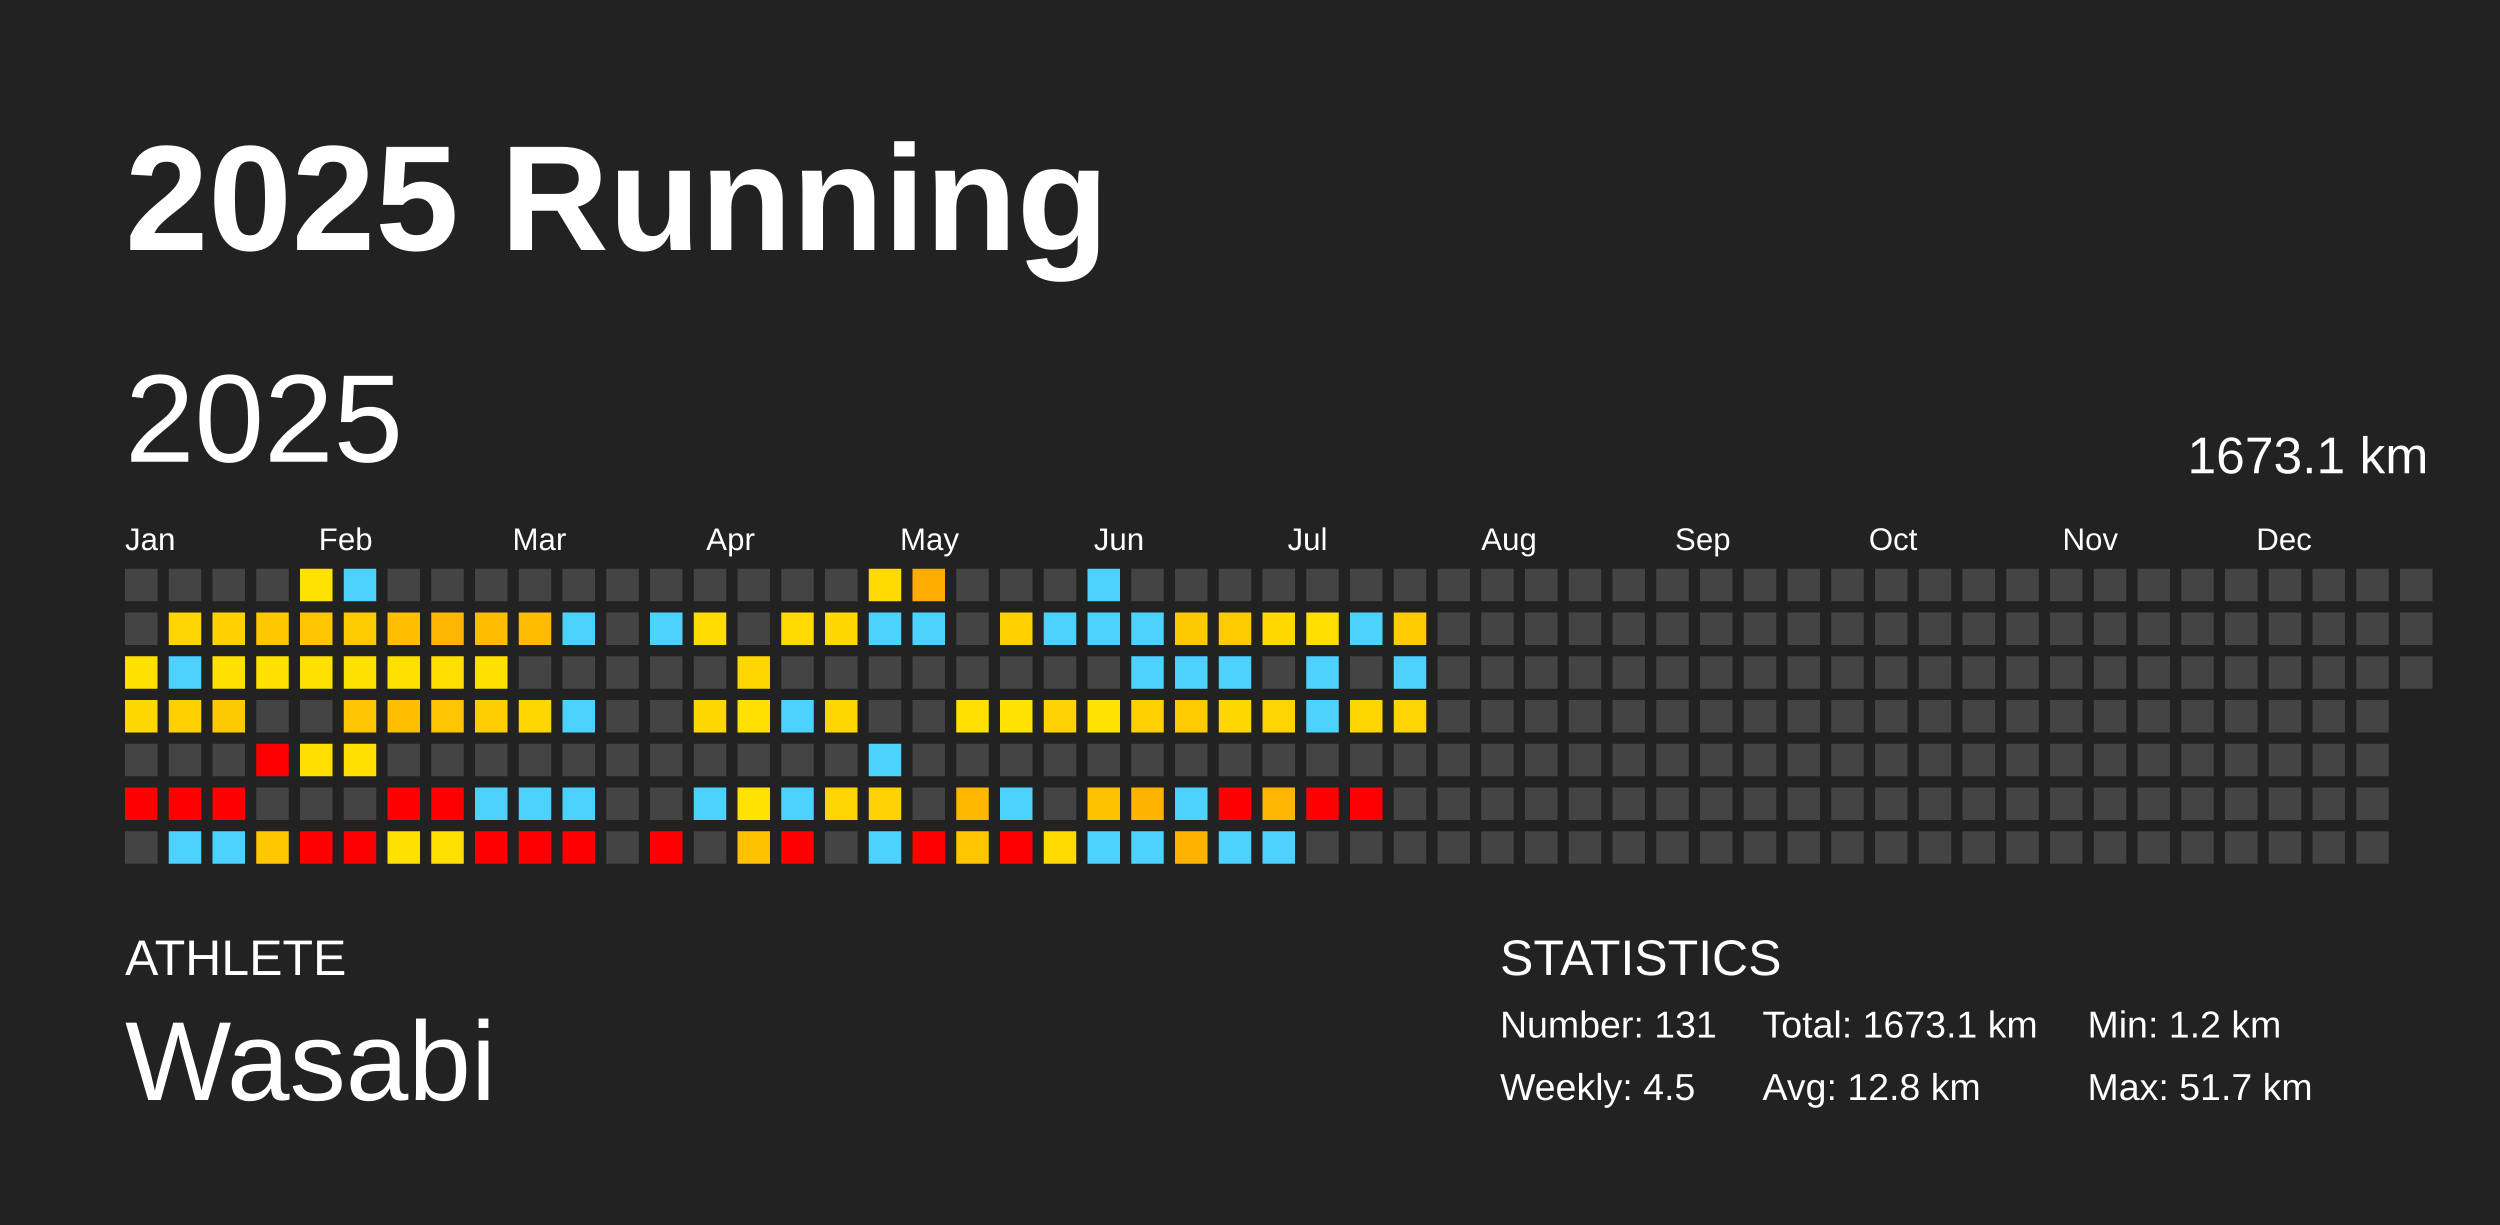
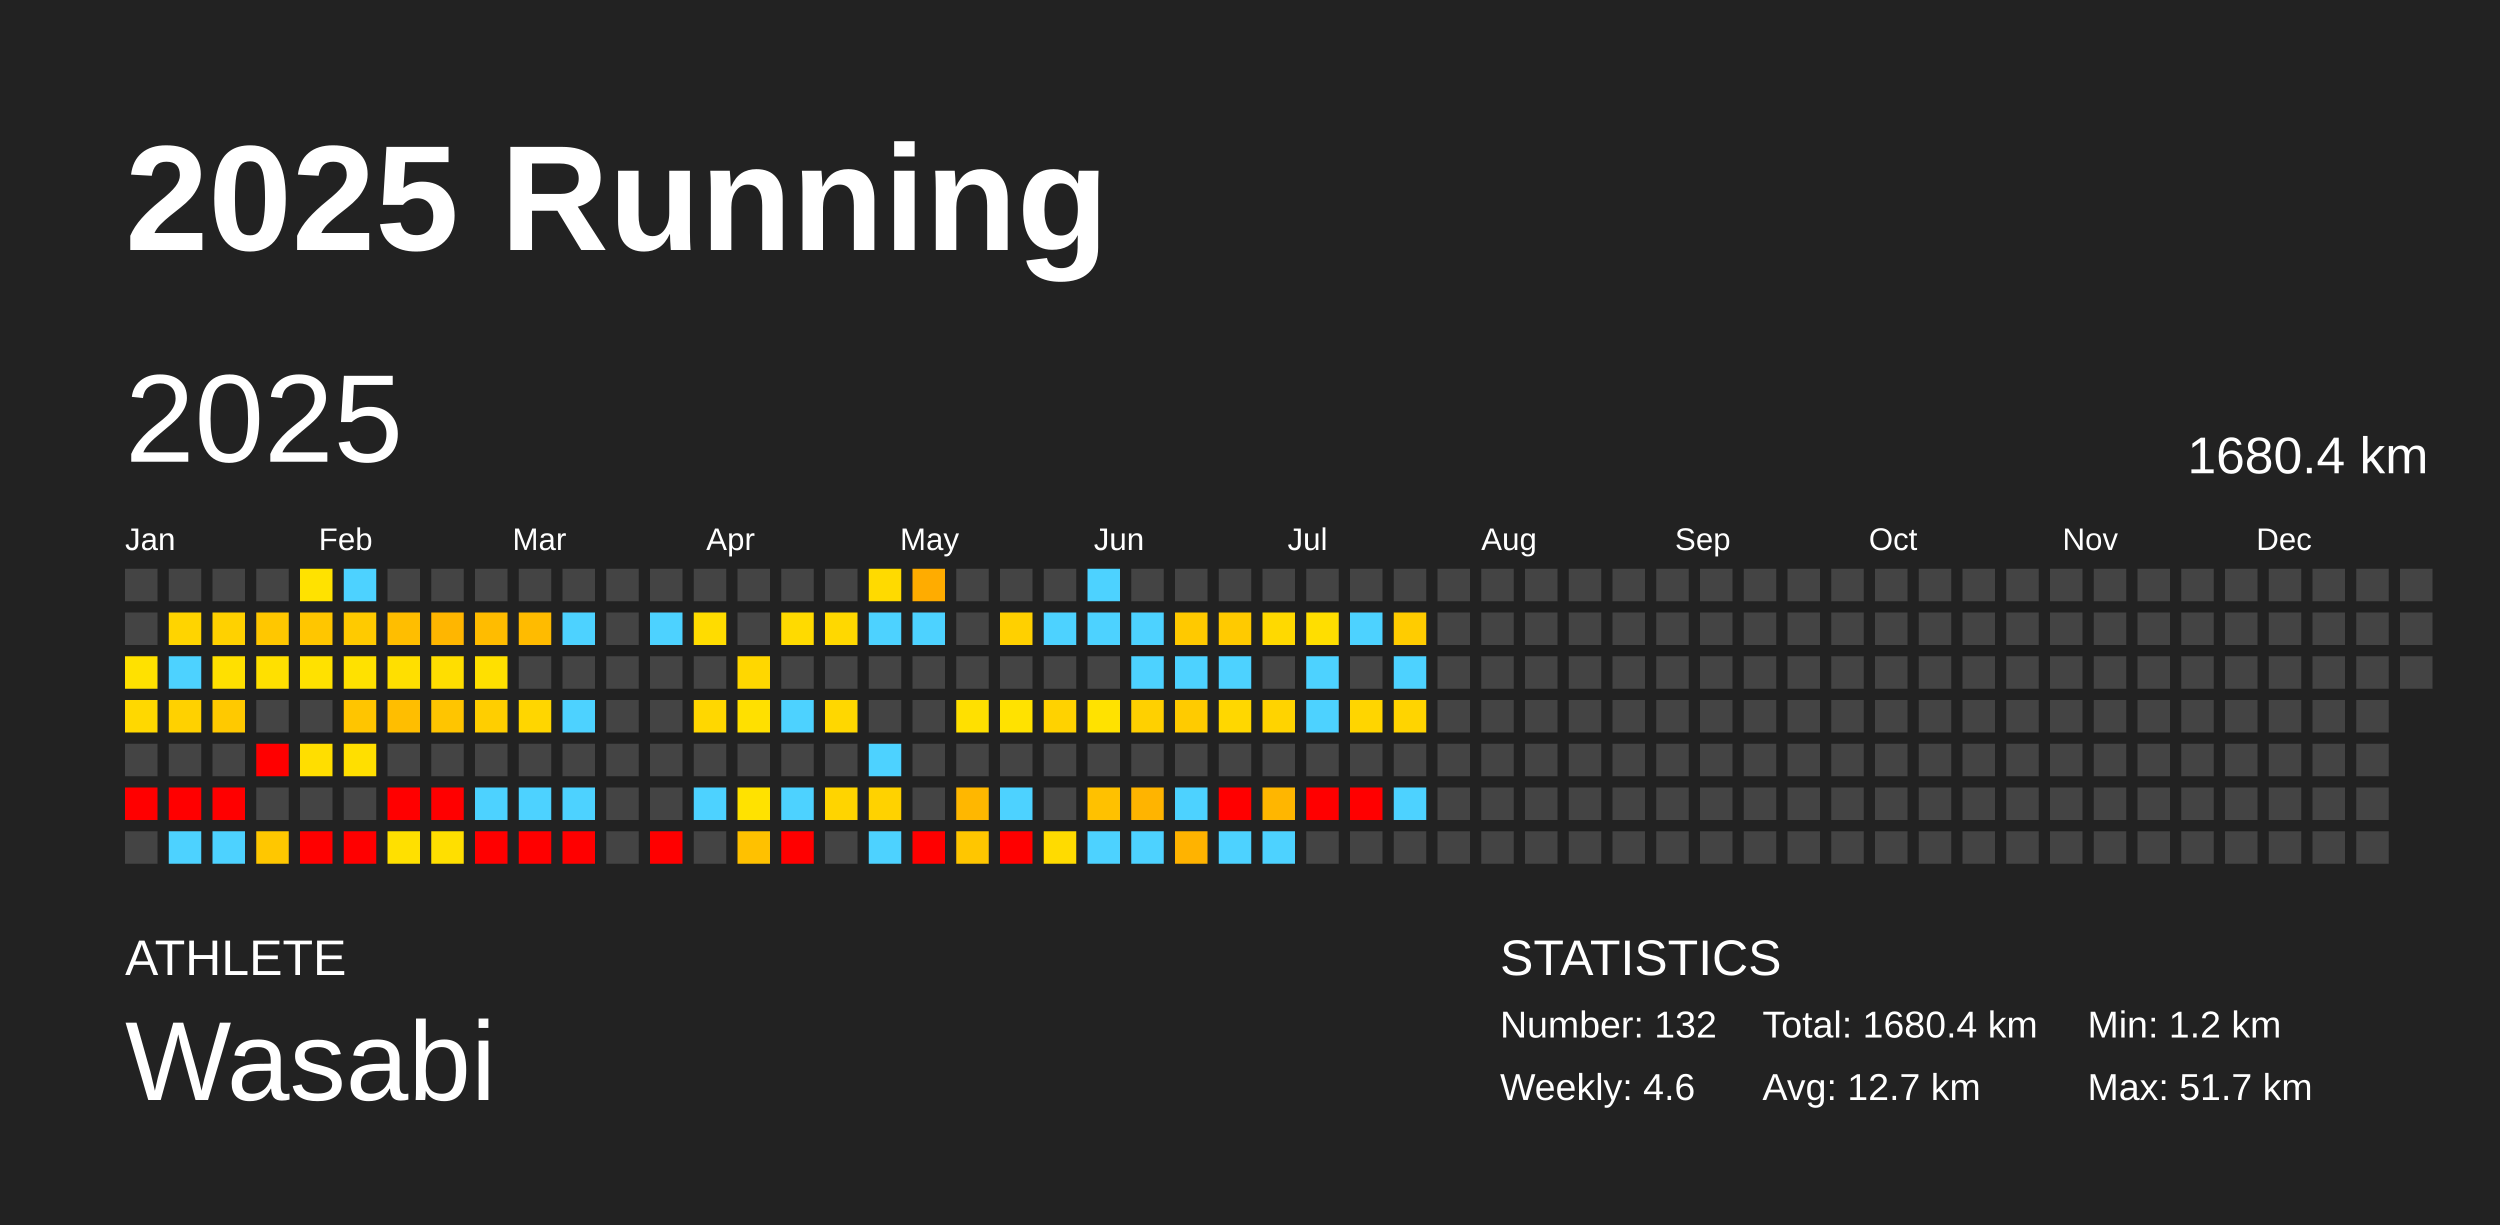
<svg xmlns="http://www.w3.org/2000/svg" baseProfile="full" height="98mm" version="1.1" viewBox="0,0,200,98" width="200mm">
  <defs />
  <rect fill="#222222" height="98" width="200" x="0" y="0" />
  <text fill="#FFFFFF" style="font-size:12px; font-family:Arial; font-weight:bold;" x="10" y="20">2025 Running</text>
  <text fill="#FFFFFF" style="font-size:4px; font-family:Arial" x="10" y="78">ATHLETE</text>
  <text fill="#FFFFFF" style="font-size:9px; font-family:Arial" x="10" y="88">Wasabi</text>
  <text fill="#FFFFFF" style="font-size:4px; font-family:Arial" x="120" y="78">STATISTICS</text>
-   <text fill="#FFFFFF" style="font-size:3px; font-family:Arial" x="120" y="83">Number: 131</text>
-   <text fill="#FFFFFF" style="font-size:3px; font-family:Arial" x="120" y="88">Weekly: 4.5</text>
-   <text fill="#FFFFFF" style="font-size:3px; font-family:Arial" x="141" y="83">Total: 1673.1 km</text>
-   <text fill="#FFFFFF" style="font-size:3px; font-family:Arial" x="141" y="88">Avg: 12.8 km</text>
+   <text fill="#FFFFFF" style="font-size:3px; font-family:Arial" x="120" y="83">Number: 132</text>
+   <text fill="#FFFFFF" style="font-size:3px; font-family:Arial" x="120" y="88">Weekly: 4.6</text>
+   <text fill="#FFFFFF" style="font-size:3px; font-family:Arial" x="141" y="83">Total: 1680.4 km</text>
+   <text fill="#FFFFFF" style="font-size:3px; font-family:Arial" x="141" y="88">Avg: 12.7 km</text>
  <text fill="#FFFFFF" style="font-size:3px; font-family:Arial" x="167" y="83">Min: 1.2 km</text>
  <text fill="#FFFFFF" style="font-size:3px; font-family:Arial" x="167" y="88">Max: 51.7 km</text>
  <text dominant-baseline="hanging" fill="#FFFFFF" style="font-size:10.0px; font-family:Arial;" x="10" y="30">2025</text>
-   <text dominant-baseline="hanging" fill="#FFFFFF" style="font-size:4.125px; font-family:Arial;" x="175" y="35">1673.1 km</text>
+   <text dominant-baseline="hanging" fill="#FFFFFF" style="font-size:4.125px; font-family:Arial;" x="175" y="35">1680.4 km</text>
  <text fill="#FFFFFF" style="font-size:2.5px; font-family:Arial" x="10.0" y="44">Jan</text>
  <text fill="#FFFFFF" style="font-size:2.5px; font-family:Arial" x="25.5" y="44">Feb</text>
  <text fill="#FFFFFF" style="font-size:2.5px; font-family:Arial" x="41.0" y="44">Mar</text>
  <text fill="#FFFFFF" style="font-size:2.5px; font-family:Arial" x="56.5" y="44">Apr</text>
  <text fill="#FFFFFF" style="font-size:2.5px; font-family:Arial" x="72.0" y="44">May</text>
  <text fill="#FFFFFF" style="font-size:2.5px; font-family:Arial" x="87.5" y="44">Jun</text>
  <text fill="#FFFFFF" style="font-size:2.5px; font-family:Arial" x="103.0" y="44">Jul</text>
  <text fill="#FFFFFF" style="font-size:2.5px; font-family:Arial" x="118.5" y="44">Aug</text>
  <text fill="#FFFFFF" style="font-size:2.5px; font-family:Arial" x="134.0" y="44">Sep</text>
  <text fill="#FFFFFF" style="font-size:2.5px; font-family:Arial" x="149.5" y="44">Oct</text>
  <text fill="#FFFFFF" style="font-size:2.5px; font-family:Arial" x="165.0" y="44">Nov</text>
  <text fill="#FFFFFF" style="font-size:2.5px; font-family:Arial" x="180.5" y="44">Dec</text>
  <rect fill="#444444" height="2.6" width="2.6" x="10.0" y="45.5" />
  <rect fill="#444444" height="2.6" width="2.6" x="10.0" y="49.0" />
  <rect fill="#ffe100" height="2.6" width="2.6" x="10.0" y="52.5" />
  <rect fill="#ffd800" height="2.6" width="2.6" x="10.0" y="56.0" />
  <rect fill="#444444" height="2.6" width="2.6" x="10.0" y="59.5" />
  <rect fill="red" height="2.6" width="2.6" x="10.0" y="63.0" />
  <rect fill="#444444" height="2.6" width="2.6" x="10.0" y="66.5" />
  <rect fill="#444444" height="2.6" width="2.6" x="13.5" y="45.5" />
  <rect fill="#ffd400" height="2.6" width="2.6" x="13.5" y="49.0" />
  <rect fill="#4dd2ff" height="2.6" width="2.6" x="13.5" y="52.5" />
  <rect fill="#ffd100" height="2.6" width="2.6" x="13.5" y="56.0" />
  <rect fill="#444444" height="2.6" width="2.6" x="13.5" y="59.5" />
  <rect fill="red" height="2.6" width="2.6" x="13.5" y="63.0" />
  <rect fill="#4dd2ff" height="2.6" width="2.6" x="13.5" y="66.5" />
  <rect fill="#444444" height="2.6" width="2.6" x="17.0" y="45.5" />
  <rect fill="#ffd100" height="2.6" width="2.6" x="17.0" y="49.0" />
  <rect fill="#ffe000" height="2.6" width="2.6" x="17.0" y="52.5" />
  <rect fill="#ffc900" height="2.6" width="2.6" x="17.0" y="56.0" />
  <rect fill="#444444" height="2.6" width="2.6" x="17.0" y="59.5" />
  <rect fill="red" height="2.6" width="2.6" x="17.0" y="63.0" />
  <rect fill="#4dd2ff" height="2.6" width="2.6" x="17.0" y="66.5" />
  <rect fill="#444444" height="2.6" width="2.6" x="20.5" y="45.5" />
  <rect fill="#ffc700" height="2.6" width="2.6" x="20.5" y="49.0" />
  <rect fill="#ffe000" height="2.6" width="2.6" x="20.5" y="52.5" />
  <rect fill="#444444" height="2.6" width="2.6" x="20.5" y="56.0" />
  <rect fill="red" height="2.6" width="2.6" x="20.5" y="59.5" />
  <rect fill="#444444" height="2.6" width="2.6" x="20.5" y="63.0" />
  <rect fill="#ffc700" height="2.6" width="2.6" x="20.5" y="66.5" />
  <rect fill="#ffe200" height="2.6" width="2.6" x="24.0" y="45.5" />
  <rect fill="#ffc600" height="2.6" width="2.6" x="24.0" y="49.0" />
  <rect fill="#ffe100" height="2.6" width="2.6" x="24.0" y="52.5" />
  <rect fill="#444444" height="2.6" width="2.6" x="24.0" y="56.0" />
  <rect fill="#ffde00" height="2.6" width="2.6" x="24.0" y="59.5" />
  <rect fill="#444444" height="2.6" width="2.6" x="24.0" y="63.0" />
  <rect fill="red" height="2.6" width="2.6" x="24.0" y="66.5" />
  <rect fill="#4dd2ff" height="2.6" width="2.6" x="27.5" y="45.5" />
  <rect fill="#ffca00" height="2.6" width="2.6" x="27.5" y="49.0" />
  <rect fill="#ffe100" height="2.6" width="2.6" x="27.5" y="52.5" />
  <rect fill="#ffc500" height="2.6" width="2.6" x="27.5" y="56.0" />
  <rect fill="#ffdf00" height="2.6" width="2.6" x="27.5" y="59.5" />
  <rect fill="#444444" height="2.6" width="2.6" x="27.5" y="63.0" />
  <rect fill="red" height="2.6" width="2.6" x="27.5" y="66.5" />
  <rect fill="#444444" height="2.6" width="2.6" x="31.0" y="45.5" />
  <rect fill="#ffbe00" height="2.6" width="2.6" x="31.0" y="49.0" />
  <rect fill="#ffdf00" height="2.6" width="2.6" x="31.0" y="52.5" />
  <rect fill="#ffbe00" height="2.6" width="2.6" x="31.0" y="56.0" />
  <rect fill="#444444" height="2.6" width="2.6" x="31.0" y="59.5" />
  <rect fill="red" height="2.6" width="2.6" x="31.0" y="63.0" />
  <rect fill="#ffe000" height="2.6" width="2.6" x="31.0" y="66.5" />
  <rect fill="#444444" height="2.6" width="2.6" x="34.5" y="45.5" />
  <rect fill="#ffb600" height="2.6" width="2.6" x="34.5" y="49.0" />
  <rect fill="#ffde00" height="2.6" width="2.6" x="34.5" y="52.5" />
  <rect fill="#ffc500" height="2.6" width="2.6" x="34.5" y="56.0" />
  <rect fill="#444444" height="2.6" width="2.6" x="34.5" y="59.5" />
  <rect fill="red" height="2.6" width="2.6" x="34.5" y="63.0" />
  <rect fill="#ffdf00" height="2.6" width="2.6" x="34.5" y="66.5" />
  <rect fill="#444444" height="2.6" width="2.6" x="38.0" y="45.5" />
  <rect fill="#ffbc00" height="2.6" width="2.6" x="38.0" y="49.0" />
  <rect fill="#ffe000" height="2.6" width="2.6" x="38.0" y="52.5" />
  <rect fill="#ffce00" height="2.6" width="2.6" x="38.0" y="56.0" />
  <rect fill="#444444" height="2.6" width="2.6" x="38.0" y="59.5" />
  <rect fill="#4dd2ff" height="2.6" width="2.6" x="38.0" y="63.0" />
  <rect fill="red" height="2.6" width="2.6" x="38.0" y="66.5" />
  <rect fill="#444444" height="2.6" width="2.6" x="41.5" y="45.5" />
  <rect fill="#ffbb00" height="2.6" width="2.6" x="41.5" y="49.0" />
  <rect fill="#444444" height="2.6" width="2.6" x="41.5" y="52.5" />
  <rect fill="#ffd600" height="2.6" width="2.6" x="41.5" y="56.0" />
  <rect fill="#444444" height="2.6" width="2.6" x="41.5" y="59.5" />
  <rect fill="#4dd2ff" height="2.6" width="2.6" x="41.5" y="63.0" />
  <rect fill="red" height="2.6" width="2.6" x="41.5" y="66.5" />
  <rect fill="#444444" height="2.6" width="2.6" x="45.0" y="45.5" />
  <rect fill="#4dd2ff" height="2.6" width="2.6" x="45.0" y="49.0" />
  <rect fill="#444444" height="2.6" width="2.6" x="45.0" y="52.5" />
  <rect fill="#4dd2ff" height="2.6" width="2.6" x="45.0" y="56.0" />
  <rect fill="#444444" height="2.6" width="2.6" x="45.0" y="59.5" />
  <rect fill="#4dd2ff" height="2.6" width="2.6" x="45.0" y="63.0" />
  <rect fill="red" height="2.6" width="2.6" x="45.0" y="66.5" />
  <rect fill="#444444" height="2.6" width="2.6" x="48.5" y="45.5" />
  <rect fill="#444444" height="2.6" width="2.6" x="48.5" y="49.0" />
  <rect fill="#444444" height="2.6" width="2.6" x="48.5" y="52.5" />
  <rect fill="#444444" height="2.6" width="2.6" x="48.5" y="56.0" />
  <rect fill="#444444" height="2.6" width="2.6" x="48.5" y="59.5" />
  <rect fill="#444444" height="2.6" width="2.6" x="48.5" y="63.0" />
  <rect fill="#444444" height="2.6" width="2.6" x="48.5" y="66.5" />
  <rect fill="#444444" height="2.6" width="2.6" x="52.0" y="45.5" />
  <rect fill="#4dd2ff" height="2.6" width="2.6" x="52.0" y="49.0" />
  <rect fill="#444444" height="2.6" width="2.6" x="52.0" y="52.5" />
  <rect fill="#444444" height="2.6" width="2.6" x="52.0" y="56.0" />
  <rect fill="#444444" height="2.6" width="2.6" x="52.0" y="59.5" />
  <rect fill="#444444" height="2.6" width="2.6" x="52.0" y="63.0" />
  <rect fill="red" height="2.6" width="2.6" x="52.0" y="66.5" />
  <rect fill="#444444" height="2.6" width="2.6" x="55.5" y="45.5" />
  <rect fill="#ffdc00" height="2.6" width="2.6" x="55.5" y="49.0" />
  <rect fill="#444444" height="2.6" width="2.6" x="55.5" y="52.5" />
  <rect fill="#ffd700" height="2.6" width="2.6" x="55.5" y="56.0" />
  <rect fill="#444444" height="2.6" width="2.6" x="55.5" y="59.5" />
  <rect fill="#4dd2ff" height="2.6" width="2.6" x="55.5" y="63.0" />
  <rect fill="#444444" height="2.6" width="2.6" x="55.5" y="66.5" />
  <rect fill="#444444" height="2.6" width="2.6" x="59.0" y="45.5" />
  <rect fill="#444444" height="2.6" width="2.6" x="59.0" y="49.0" />
  <rect fill="#ffd700" height="2.6" width="2.6" x="59.0" y="52.5" />
  <rect fill="#ffe000" height="2.6" width="2.6" x="59.0" y="56.0" />
  <rect fill="#444444" height="2.6" width="2.6" x="59.0" y="59.5" />
  <rect fill="#ffe200" height="2.6" width="2.6" x="59.0" y="63.0" />
  <rect fill="#ffc100" height="2.6" width="2.6" x="59.0" y="66.5" />
  <rect fill="#444444" height="2.6" width="2.6" x="62.5" y="45.5" />
  <rect fill="#ffda00" height="2.6" width="2.6" x="62.5" y="49.0" />
  <rect fill="#444444" height="2.6" width="2.6" x="62.5" y="52.5" />
  <rect fill="#4dd2ff" height="2.6" width="2.6" x="62.5" y="56.0" />
  <rect fill="#444444" height="2.6" width="2.6" x="62.5" y="59.5" />
  <rect fill="#4dd2ff" height="2.6" width="2.6" x="62.5" y="63.0" />
  <rect fill="red" height="2.6" width="2.6" x="62.5" y="66.5" />
  <rect fill="#444444" height="2.6" width="2.6" x="66.0" y="45.5" />
  <rect fill="#ffd800" height="2.6" width="2.6" x="66.0" y="49.0" />
  <rect fill="#444444" height="2.6" width="2.6" x="66.0" y="52.5" />
  <rect fill="#ffd700" height="2.6" width="2.6" x="66.0" y="56.0" />
  <rect fill="#444444" height="2.6" width="2.6" x="66.0" y="59.5" />
  <rect fill="#ffd400" height="2.6" width="2.6" x="66.0" y="63.0" />
  <rect fill="#444444" height="2.6" width="2.6" x="66.0" y="66.5" />
  <rect fill="#ffda00" height="2.6" width="2.6" x="69.5" y="45.5" />
  <rect fill="#4dd2ff" height="2.6" width="2.6" x="69.5" y="49.0" />
  <rect fill="#444444" height="2.6" width="2.6" x="69.5" y="52.5" />
  <rect fill="#444444" height="2.6" width="2.6" x="69.5" y="56.0" />
  <rect fill="#4dd2ff" height="2.6" width="2.6" x="69.5" y="59.5" />
  <rect fill="#ffd200" height="2.6" width="2.6" x="69.5" y="63.0" />
  <rect fill="#4dd2ff" height="2.6" width="2.6" x="69.5" y="66.5" />
  <rect fill="#ffac00" height="2.6" width="2.6" x="73.0" y="45.5" />
  <rect fill="#4dd2ff" height="2.6" width="2.6" x="73.0" y="49.0" />
  <rect fill="#444444" height="2.6" width="2.6" x="73.0" y="52.5" />
  <rect fill="#444444" height="2.6" width="2.6" x="73.0" y="56.0" />
  <rect fill="#444444" height="2.6" width="2.6" x="73.0" y="59.5" />
  <rect fill="#444444" height="2.6" width="2.6" x="73.0" y="63.0" />
  <rect fill="red" height="2.6" width="2.6" x="73.0" y="66.5" />
  <rect fill="#444444" height="2.6" width="2.6" x="76.5" y="45.5" />
  <rect fill="#444444" height="2.6" width="2.6" x="76.5" y="49.0" />
  <rect fill="#444444" height="2.6" width="2.6" x="76.5" y="52.5" />
  <rect fill="#ffe000" height="2.6" width="2.6" x="76.5" y="56.0" />
  <rect fill="#444444" height="2.6" width="2.6" x="76.5" y="59.5" />
  <rect fill="#ffb700" height="2.6" width="2.6" x="76.5" y="63.0" />
  <rect fill="#ffc600" height="2.6" width="2.6" x="76.5" y="66.5" />
  <rect fill="#444444" height="2.6" width="2.6" x="80.0" y="45.5" />
  <rect fill="#ffd000" height="2.6" width="2.6" x="80.0" y="49.0" />
  <rect fill="#444444" height="2.6" width="2.6" x="80.0" y="52.5" />
  <rect fill="#ffe200" height="2.6" width="2.6" x="80.0" y="56.0" />
  <rect fill="#444444" height="2.6" width="2.6" x="80.0" y="59.5" />
  <rect fill="#4dd2ff" height="2.6" width="2.6" x="80.0" y="63.0" />
  <rect fill="red" height="2.6" width="2.6" x="80.0" y="66.5" />
  <rect fill="#444444" height="2.6" width="2.6" x="83.5" y="45.5" />
  <rect fill="#4dd2ff" height="2.6" width="2.6" x="83.5" y="49.0" />
  <rect fill="#444444" height="2.6" width="2.6" x="83.5" y="52.5" />
  <rect fill="#ffd200" height="2.6" width="2.6" x="83.5" y="56.0" />
  <rect fill="#444444" height="2.6" width="2.6" x="83.5" y="59.5" />
  <rect fill="#444444" height="2.6" width="2.6" x="83.5" y="63.0" />
  <rect fill="#ffdb00" height="2.6" width="2.6" x="83.5" y="66.5" />
  <rect fill="#4dd2ff" height="2.6" width="2.6" x="87.0" y="45.5" />
  <rect fill="#4dd2ff" height="2.6" width="2.6" x="87.0" y="49.0" />
  <rect fill="#444444" height="2.6" width="2.6" x="87.0" y="52.5" />
  <rect fill="#ffe200" height="2.6" width="2.6" x="87.0" y="56.0" />
  <rect fill="#444444" height="2.6" width="2.6" x="87.0" y="59.5" />
  <rect fill="#ffc100" height="2.6" width="2.6" x="87.0" y="63.0" />
  <rect fill="#4dd2ff" height="2.6" width="2.6" x="87.0" y="66.5" />
  <rect fill="#444444" height="2.6" width="2.6" x="90.5" y="45.5" />
  <rect fill="#4dd2ff" height="2.6" width="2.6" x="90.5" y="49.0" />
  <rect fill="#4dd2ff" height="2.6" width="2.6" x="90.5" y="52.5" />
  <rect fill="#ffd000" height="2.6" width="2.6" x="90.5" y="56.0" />
  <rect fill="#444444" height="2.6" width="2.6" x="90.5" y="59.5" />
  <rect fill="#ffb400" height="2.6" width="2.6" x="90.5" y="63.0" />
  <rect fill="#4dd2ff" height="2.6" width="2.6" x="90.5" y="66.5" />
  <rect fill="#444444" height="2.6" width="2.6" x="94.0" y="45.5" />
  <rect fill="#ffc900" height="2.6" width="2.6" x="94.0" y="49.0" />
  <rect fill="#4dd2ff" height="2.6" width="2.6" x="94.0" y="52.5" />
  <rect fill="#ffcb00" height="2.6" width="2.6" x="94.0" y="56.0" />
  <rect fill="#444444" height="2.6" width="2.6" x="94.0" y="59.5" />
  <rect fill="#4dd2ff" height="2.6" width="2.6" x="94.0" y="63.0" />
  <rect fill="#ffb300" height="2.6" width="2.6" x="94.0" y="66.5" />
  <rect fill="#444444" height="2.6" width="2.6" x="97.5" y="45.5" />
  <rect fill="#ffca00" height="2.6" width="2.6" x="97.5" y="49.0" />
  <rect fill="#4dd2ff" height="2.6" width="2.6" x="97.5" y="52.5" />
  <rect fill="#ffd700" height="2.6" width="2.6" x="97.5" y="56.0" />
  <rect fill="#444444" height="2.6" width="2.6" x="97.5" y="59.5" />
  <rect fill="red" height="2.6" width="2.6" x="97.5" y="63.0" />
  <rect fill="#4dd2ff" height="2.6" width="2.6" x="97.5" y="66.5" />
  <rect fill="#444444" height="2.6" width="2.6" x="101.0" y="45.5" />
  <rect fill="#ffd900" height="2.6" width="2.6" x="101.0" y="49.0" />
  <rect fill="#444444" height="2.6" width="2.6" x="101.0" y="52.5" />
  <rect fill="#ffd300" height="2.6" width="2.6" x="101.0" y="56.0" />
  <rect fill="#444444" height="2.6" width="2.6" x="101.0" y="59.5" />
  <rect fill="#ffb600" height="2.6" width="2.6" x="101.0" y="63.0" />
  <rect fill="#4dd2ff" height="2.6" width="2.6" x="101.0" y="66.5" />
  <rect fill="#444444" height="2.6" width="2.6" x="104.5" y="45.5" />
  <rect fill="#ffde00" height="2.6" width="2.6" x="104.5" y="49.0" />
  <rect fill="#4dd2ff" height="2.6" width="2.6" x="104.5" y="52.5" />
  <rect fill="#4dd2ff" height="2.6" width="2.6" x="104.5" y="56.0" />
  <rect fill="#444444" height="2.6" width="2.6" x="104.5" y="59.5" />
  <rect fill="red" height="2.6" width="2.6" x="104.5" y="63.0" />
  <rect fill="#444444" height="2.6" width="2.6" x="104.5" y="66.5" />
  <rect fill="#444444" height="2.6" width="2.6" x="108.0" y="45.5" />
  <rect fill="#4dd2ff" height="2.6" width="2.6" x="108.0" y="49.0" />
  <rect fill="#444444" height="2.6" width="2.6" x="108.0" y="52.5" />
  <rect fill="#ffd500" height="2.6" width="2.6" x="108.0" y="56.0" />
  <rect fill="#444444" height="2.6" width="2.6" x="108.0" y="59.5" />
  <rect fill="red" height="2.6" width="2.6" x="108.0" y="63.0" />
  <rect fill="#444444" height="2.6" width="2.6" x="108.0" y="66.5" />
  <rect fill="#444444" height="2.6" width="2.6" x="111.5" y="45.5" />
  <rect fill="#ffcc00" height="2.6" width="2.6" x="111.5" y="49.0" />
  <rect fill="#4dd2ff" height="2.6" width="2.6" x="111.5" y="52.5" />
  <rect fill="#ffd400" height="2.6" width="2.6" x="111.5" y="56.0" />
  <rect fill="#444444" height="2.6" width="2.6" x="111.5" y="59.5" />
-   <rect fill="#444444" height="2.6" width="2.6" x="111.5" y="63.0" />
+   <rect fill="#4dd2ff" height="2.6" width="2.6" x="111.5" y="63.0" />
  <rect fill="#444444" height="2.6" width="2.6" x="111.5" y="66.5" />
  <rect fill="#444444" height="2.6" width="2.6" x="115.0" y="45.5" />
  <rect fill="#444444" height="2.6" width="2.6" x="115.0" y="49.0" />
  <rect fill="#444444" height="2.6" width="2.6" x="115.0" y="52.5" />
  <rect fill="#444444" height="2.6" width="2.6" x="115.0" y="56.0" />
  <rect fill="#444444" height="2.6" width="2.6" x="115.0" y="59.5" />
  <rect fill="#444444" height="2.6" width="2.6" x="115.0" y="63.0" />
  <rect fill="#444444" height="2.6" width="2.6" x="115.0" y="66.5" />
  <rect fill="#444444" height="2.6" width="2.6" x="118.5" y="45.5" />
  <rect fill="#444444" height="2.6" width="2.6" x="118.5" y="49.0" />
  <rect fill="#444444" height="2.6" width="2.6" x="118.5" y="52.5" />
  <rect fill="#444444" height="2.6" width="2.6" x="118.5" y="56.0" />
  <rect fill="#444444" height="2.6" width="2.6" x="118.5" y="59.5" />
  <rect fill="#444444" height="2.6" width="2.6" x="118.5" y="63.0" />
  <rect fill="#444444" height="2.6" width="2.6" x="118.5" y="66.5" />
  <rect fill="#444444" height="2.6" width="2.6" x="122.0" y="45.5" />
  <rect fill="#444444" height="2.6" width="2.6" x="122.0" y="49.0" />
  <rect fill="#444444" height="2.6" width="2.6" x="122.0" y="52.5" />
  <rect fill="#444444" height="2.6" width="2.6" x="122.0" y="56.0" />
  <rect fill="#444444" height="2.6" width="2.6" x="122.0" y="59.5" />
  <rect fill="#444444" height="2.6" width="2.6" x="122.0" y="63.0" />
  <rect fill="#444444" height="2.6" width="2.6" x="122.0" y="66.5" />
  <rect fill="#444444" height="2.6" width="2.6" x="125.5" y="45.5" />
  <rect fill="#444444" height="2.6" width="2.6" x="125.5" y="49.0" />
  <rect fill="#444444" height="2.6" width="2.6" x="125.5" y="52.5" />
  <rect fill="#444444" height="2.6" width="2.6" x="125.5" y="56.0" />
  <rect fill="#444444" height="2.6" width="2.6" x="125.5" y="59.5" />
  <rect fill="#444444" height="2.6" width="2.6" x="125.5" y="63.0" />
  <rect fill="#444444" height="2.6" width="2.6" x="125.5" y="66.5" />
  <rect fill="#444444" height="2.6" width="2.6" x="129.0" y="45.5" />
  <rect fill="#444444" height="2.6" width="2.6" x="129.0" y="49.0" />
  <rect fill="#444444" height="2.6" width="2.6" x="129.0" y="52.5" />
  <rect fill="#444444" height="2.6" width="2.6" x="129.0" y="56.0" />
  <rect fill="#444444" height="2.6" width="2.6" x="129.0" y="59.5" />
  <rect fill="#444444" height="2.6" width="2.6" x="129.0" y="63.0" />
  <rect fill="#444444" height="2.6" width="2.6" x="129.0" y="66.5" />
  <rect fill="#444444" height="2.6" width="2.6" x="132.5" y="45.5" />
  <rect fill="#444444" height="2.6" width="2.6" x="132.5" y="49.0" />
  <rect fill="#444444" height="2.6" width="2.6" x="132.5" y="52.5" />
  <rect fill="#444444" height="2.6" width="2.6" x="132.5" y="56.0" />
  <rect fill="#444444" height="2.6" width="2.6" x="132.5" y="59.5" />
  <rect fill="#444444" height="2.6" width="2.6" x="132.5" y="63.0" />
  <rect fill="#444444" height="2.6" width="2.6" x="132.5" y="66.5" />
  <rect fill="#444444" height="2.6" width="2.6" x="136.0" y="45.5" />
  <rect fill="#444444" height="2.6" width="2.6" x="136.0" y="49.0" />
  <rect fill="#444444" height="2.6" width="2.6" x="136.0" y="52.5" />
  <rect fill="#444444" height="2.6" width="2.6" x="136.0" y="56.0" />
  <rect fill="#444444" height="2.6" width="2.6" x="136.0" y="59.5" />
  <rect fill="#444444" height="2.6" width="2.6" x="136.0" y="63.0" />
  <rect fill="#444444" height="2.6" width="2.6" x="136.0" y="66.5" />
  <rect fill="#444444" height="2.6" width="2.6" x="139.5" y="45.5" />
  <rect fill="#444444" height="2.6" width="2.6" x="139.5" y="49.0" />
  <rect fill="#444444" height="2.6" width="2.6" x="139.5" y="52.5" />
  <rect fill="#444444" height="2.6" width="2.6" x="139.5" y="56.0" />
  <rect fill="#444444" height="2.6" width="2.6" x="139.5" y="59.5" />
  <rect fill="#444444" height="2.6" width="2.6" x="139.5" y="63.0" />
  <rect fill="#444444" height="2.6" width="2.6" x="139.5" y="66.5" />
  <rect fill="#444444" height="2.6" width="2.6" x="143.0" y="45.5" />
  <rect fill="#444444" height="2.6" width="2.6" x="143.0" y="49.0" />
  <rect fill="#444444" height="2.6" width="2.6" x="143.0" y="52.5" />
  <rect fill="#444444" height="2.6" width="2.6" x="143.0" y="56.0" />
  <rect fill="#444444" height="2.6" width="2.6" x="143.0" y="59.5" />
  <rect fill="#444444" height="2.6" width="2.6" x="143.0" y="63.0" />
  <rect fill="#444444" height="2.6" width="2.6" x="143.0" y="66.5" />
  <rect fill="#444444" height="2.6" width="2.6" x="146.5" y="45.5" />
  <rect fill="#444444" height="2.6" width="2.6" x="146.5" y="49.0" />
  <rect fill="#444444" height="2.6" width="2.6" x="146.5" y="52.5" />
  <rect fill="#444444" height="2.6" width="2.6" x="146.5" y="56.0" />
  <rect fill="#444444" height="2.6" width="2.6" x="146.5" y="59.5" />
  <rect fill="#444444" height="2.6" width="2.6" x="146.5" y="63.0" />
  <rect fill="#444444" height="2.6" width="2.6" x="146.5" y="66.5" />
  <rect fill="#444444" height="2.6" width="2.6" x="150.0" y="45.5" />
  <rect fill="#444444" height="2.6" width="2.6" x="150.0" y="49.0" />
  <rect fill="#444444" height="2.6" width="2.6" x="150.0" y="52.5" />
  <rect fill="#444444" height="2.6" width="2.6" x="150.0" y="56.0" />
  <rect fill="#444444" height="2.6" width="2.6" x="150.0" y="59.5" />
  <rect fill="#444444" height="2.6" width="2.6" x="150.0" y="63.0" />
  <rect fill="#444444" height="2.6" width="2.6" x="150.0" y="66.5" />
  <rect fill="#444444" height="2.6" width="2.6" x="153.5" y="45.5" />
  <rect fill="#444444" height="2.6" width="2.6" x="153.5" y="49.0" />
  <rect fill="#444444" height="2.6" width="2.6" x="153.5" y="52.5" />
  <rect fill="#444444" height="2.6" width="2.6" x="153.5" y="56.0" />
  <rect fill="#444444" height="2.6" width="2.6" x="153.5" y="59.5" />
  <rect fill="#444444" height="2.6" width="2.6" x="153.5" y="63.0" />
  <rect fill="#444444" height="2.6" width="2.6" x="153.5" y="66.5" />
  <rect fill="#444444" height="2.6" width="2.6" x="157.0" y="45.5" />
  <rect fill="#444444" height="2.6" width="2.6" x="157.0" y="49.0" />
  <rect fill="#444444" height="2.6" width="2.6" x="157.0" y="52.5" />
  <rect fill="#444444" height="2.6" width="2.6" x="157.0" y="56.0" />
  <rect fill="#444444" height="2.6" width="2.6" x="157.0" y="59.5" />
  <rect fill="#444444" height="2.6" width="2.6" x="157.0" y="63.0" />
  <rect fill="#444444" height="2.6" width="2.6" x="157.0" y="66.5" />
  <rect fill="#444444" height="2.6" width="2.6" x="160.5" y="45.5" />
  <rect fill="#444444" height="2.6" width="2.6" x="160.5" y="49.0" />
  <rect fill="#444444" height="2.6" width="2.6" x="160.5" y="52.5" />
  <rect fill="#444444" height="2.6" width="2.6" x="160.5" y="56.0" />
  <rect fill="#444444" height="2.6" width="2.6" x="160.5" y="59.5" />
  <rect fill="#444444" height="2.6" width="2.6" x="160.5" y="63.0" />
  <rect fill="#444444" height="2.6" width="2.6" x="160.5" y="66.5" />
  <rect fill="#444444" height="2.6" width="2.6" x="164.0" y="45.5" />
  <rect fill="#444444" height="2.6" width="2.6" x="164.0" y="49.0" />
  <rect fill="#444444" height="2.6" width="2.6" x="164.0" y="52.5" />
  <rect fill="#444444" height="2.6" width="2.6" x="164.0" y="56.0" />
  <rect fill="#444444" height="2.6" width="2.6" x="164.0" y="59.5" />
  <rect fill="#444444" height="2.6" width="2.6" x="164.0" y="63.0" />
  <rect fill="#444444" height="2.6" width="2.6" x="164.0" y="66.5" />
  <rect fill="#444444" height="2.6" width="2.6" x="167.5" y="45.5" />
  <rect fill="#444444" height="2.6" width="2.6" x="167.5" y="49.0" />
  <rect fill="#444444" height="2.6" width="2.6" x="167.5" y="52.5" />
  <rect fill="#444444" height="2.6" width="2.6" x="167.5" y="56.0" />
  <rect fill="#444444" height="2.6" width="2.6" x="167.5" y="59.5" />
  <rect fill="#444444" height="2.6" width="2.6" x="167.5" y="63.0" />
  <rect fill="#444444" height="2.6" width="2.6" x="167.5" y="66.5" />
  <rect fill="#444444" height="2.6" width="2.6" x="171.0" y="45.5" />
  <rect fill="#444444" height="2.6" width="2.6" x="171.0" y="49.0" />
  <rect fill="#444444" height="2.6" width="2.6" x="171.0" y="52.5" />
  <rect fill="#444444" height="2.6" width="2.6" x="171.0" y="56.0" />
  <rect fill="#444444" height="2.6" width="2.6" x="171.0" y="59.5" />
  <rect fill="#444444" height="2.6" width="2.6" x="171.0" y="63.0" />
  <rect fill="#444444" height="2.6" width="2.6" x="171.0" y="66.5" />
  <rect fill="#444444" height="2.6" width="2.6" x="174.5" y="45.5" />
  <rect fill="#444444" height="2.6" width="2.6" x="174.5" y="49.0" />
  <rect fill="#444444" height="2.6" width="2.6" x="174.5" y="52.5" />
  <rect fill="#444444" height="2.6" width="2.6" x="174.5" y="56.0" />
  <rect fill="#444444" height="2.6" width="2.6" x="174.5" y="59.5" />
  <rect fill="#444444" height="2.6" width="2.6" x="174.5" y="63.0" />
  <rect fill="#444444" height="2.6" width="2.6" x="174.5" y="66.5" />
  <rect fill="#444444" height="2.6" width="2.6" x="178.0" y="45.5" />
  <rect fill="#444444" height="2.6" width="2.6" x="178.0" y="49.0" />
  <rect fill="#444444" height="2.6" width="2.6" x="178.0" y="52.5" />
  <rect fill="#444444" height="2.6" width="2.6" x="178.0" y="56.0" />
  <rect fill="#444444" height="2.6" width="2.6" x="178.0" y="59.5" />
  <rect fill="#444444" height="2.6" width="2.6" x="178.0" y="63.0" />
  <rect fill="#444444" height="2.6" width="2.6" x="178.0" y="66.5" />
  <rect fill="#444444" height="2.6" width="2.6" x="181.5" y="45.5" />
  <rect fill="#444444" height="2.6" width="2.6" x="181.5" y="49.0" />
  <rect fill="#444444" height="2.6" width="2.6" x="181.5" y="52.5" />
  <rect fill="#444444" height="2.6" width="2.6" x="181.5" y="56.0" />
  <rect fill="#444444" height="2.6" width="2.6" x="181.5" y="59.5" />
  <rect fill="#444444" height="2.6" width="2.6" x="181.5" y="63.0" />
  <rect fill="#444444" height="2.6" width="2.6" x="181.5" y="66.5" />
  <rect fill="#444444" height="2.6" width="2.6" x="185.0" y="45.5" />
  <rect fill="#444444" height="2.6" width="2.6" x="185.0" y="49.0" />
  <rect fill="#444444" height="2.6" width="2.6" x="185.0" y="52.5" />
  <rect fill="#444444" height="2.6" width="2.6" x="185.0" y="56.0" />
  <rect fill="#444444" height="2.6" width="2.6" x="185.0" y="59.5" />
  <rect fill="#444444" height="2.6" width="2.6" x="185.0" y="63.0" />
  <rect fill="#444444" height="2.6" width="2.6" x="185.0" y="66.5" />
  <rect fill="#444444" height="2.6" width="2.6" x="188.5" y="45.5" />
  <rect fill="#444444" height="2.6" width="2.6" x="188.5" y="49.0" />
  <rect fill="#444444" height="2.6" width="2.6" x="188.5" y="52.5" />
  <rect fill="#444444" height="2.6" width="2.6" x="188.5" y="56.0" />
  <rect fill="#444444" height="2.6" width="2.6" x="188.5" y="59.5" />
  <rect fill="#444444" height="2.6" width="2.6" x="188.5" y="63.0" />
  <rect fill="#444444" height="2.6" width="2.6" x="188.5" y="66.5" />
  <rect fill="#444444" height="2.6" width="2.6" x="192.0" y="45.5" />
  <rect fill="#444444" height="2.6" width="2.6" x="192.0" y="49.0" />
  <rect fill="#444444" height="2.6" width="2.6" x="192.0" y="52.5" />
</svg>
